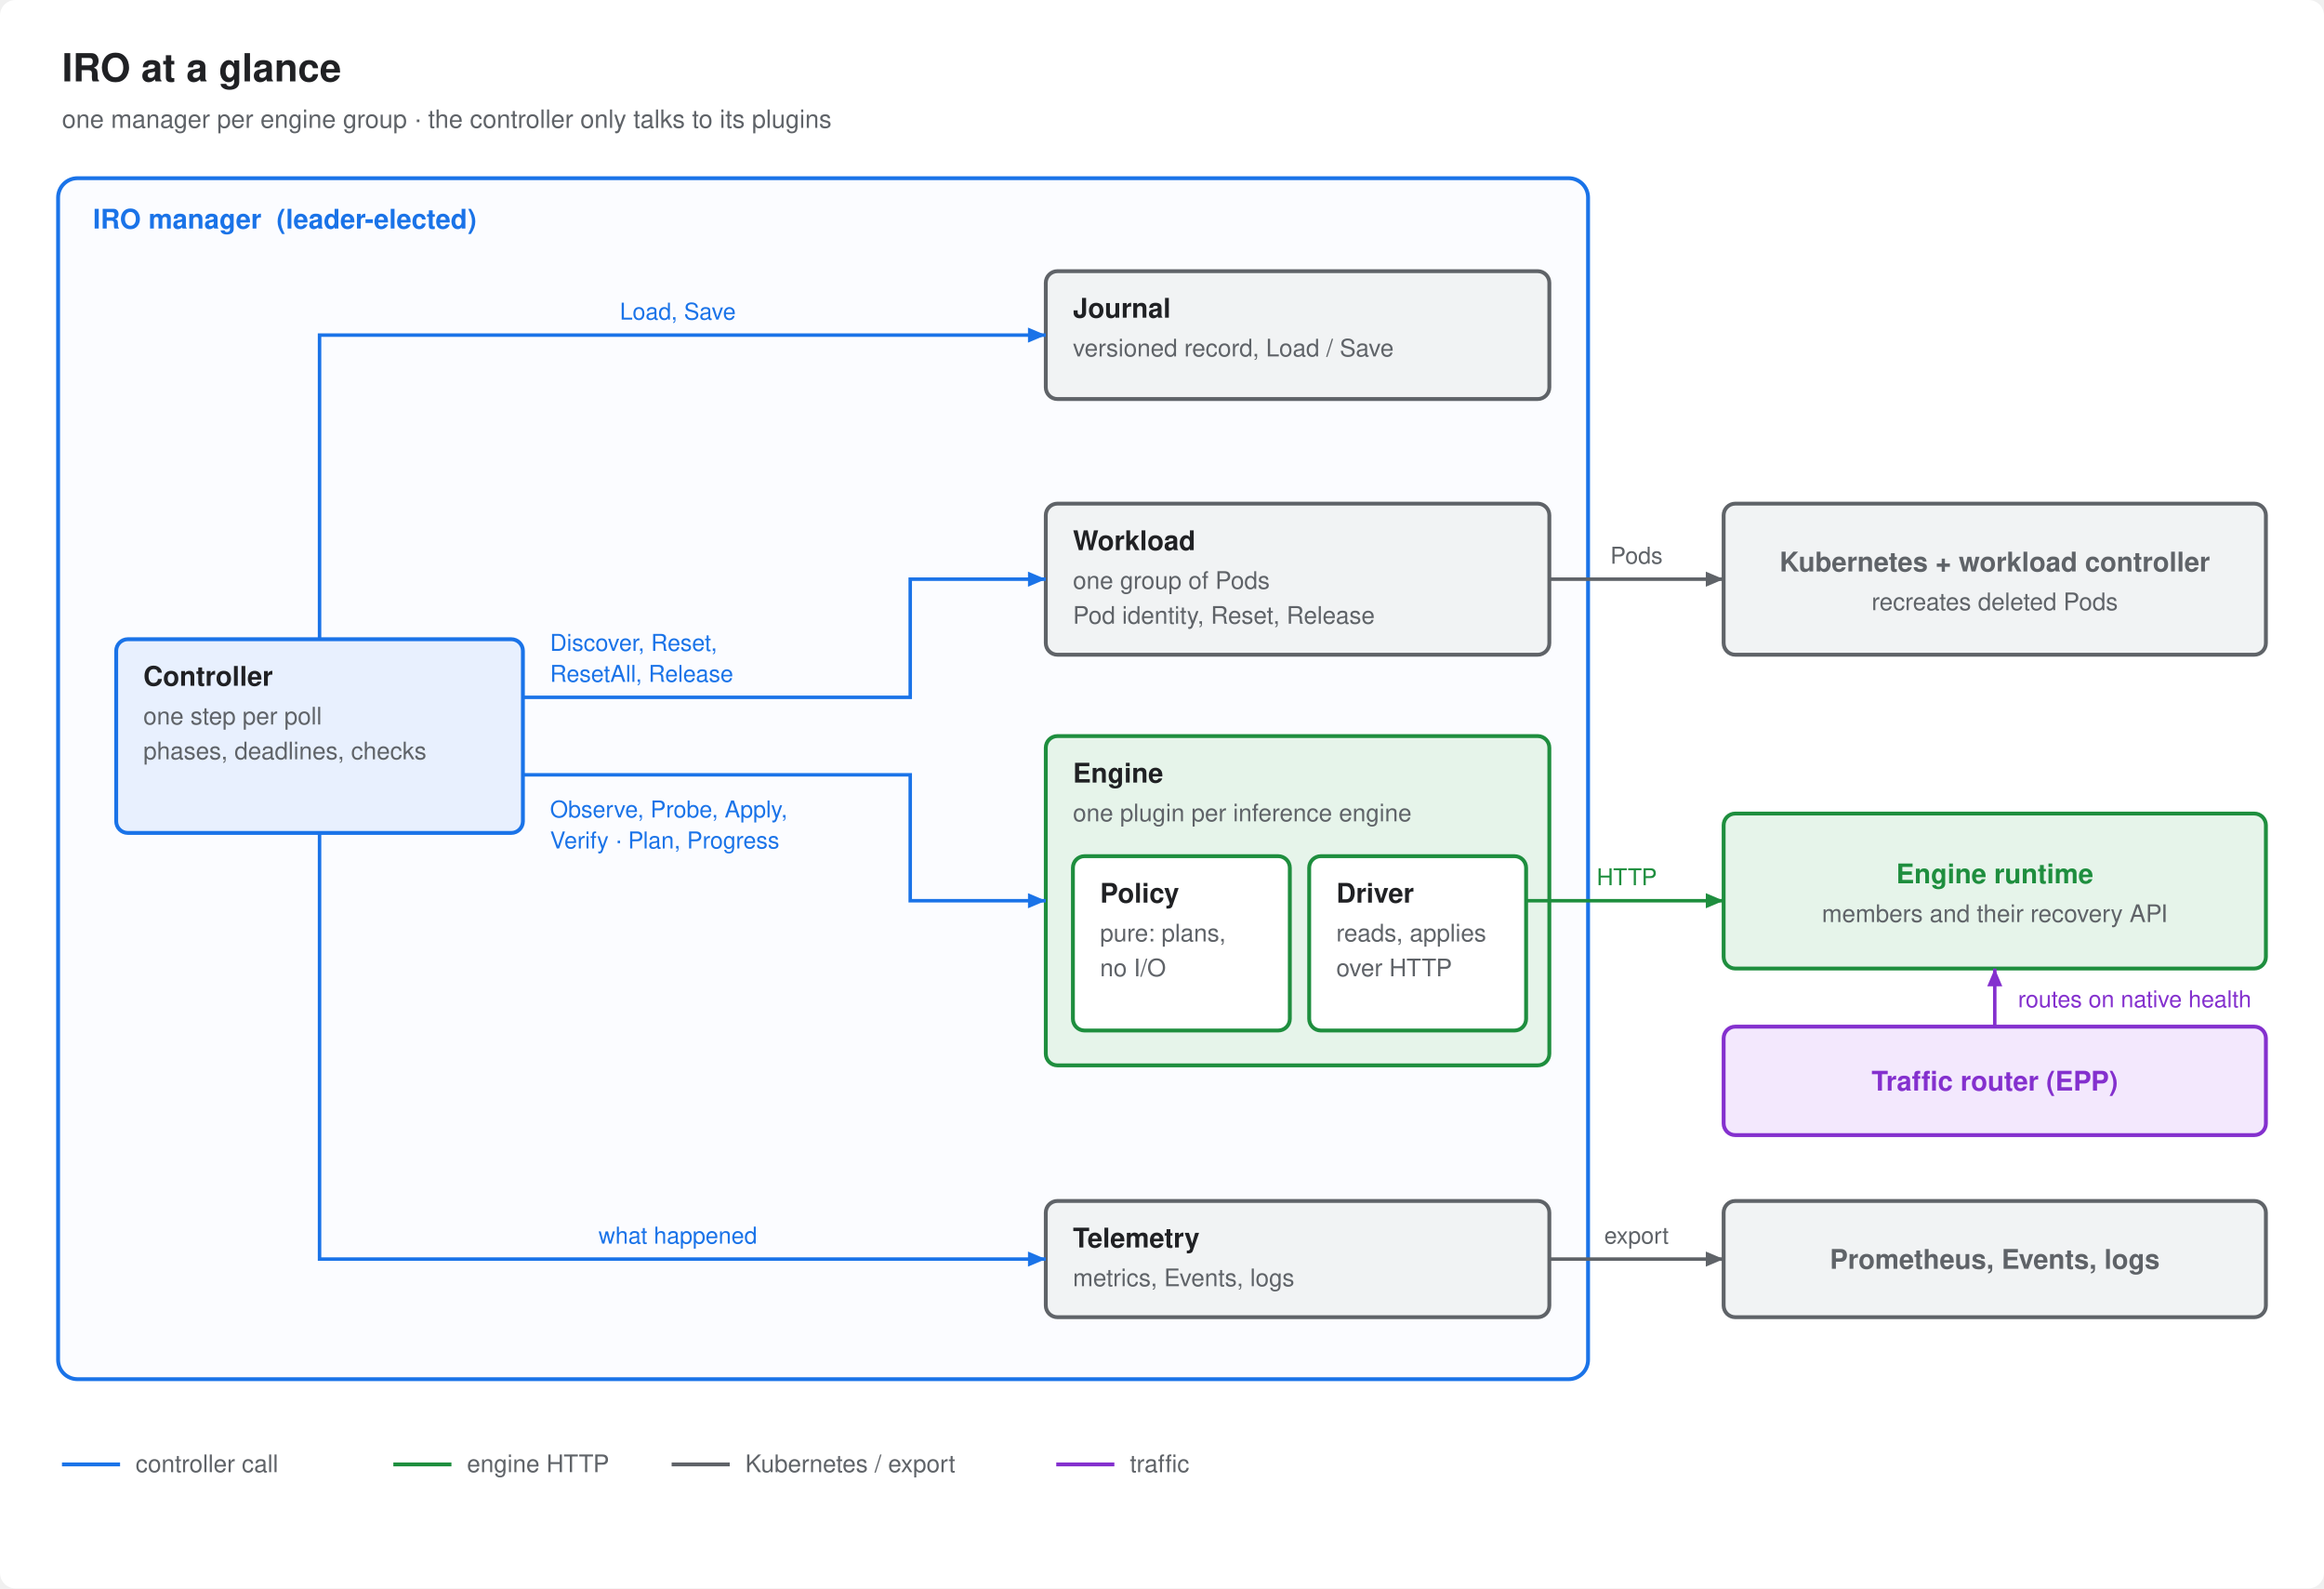
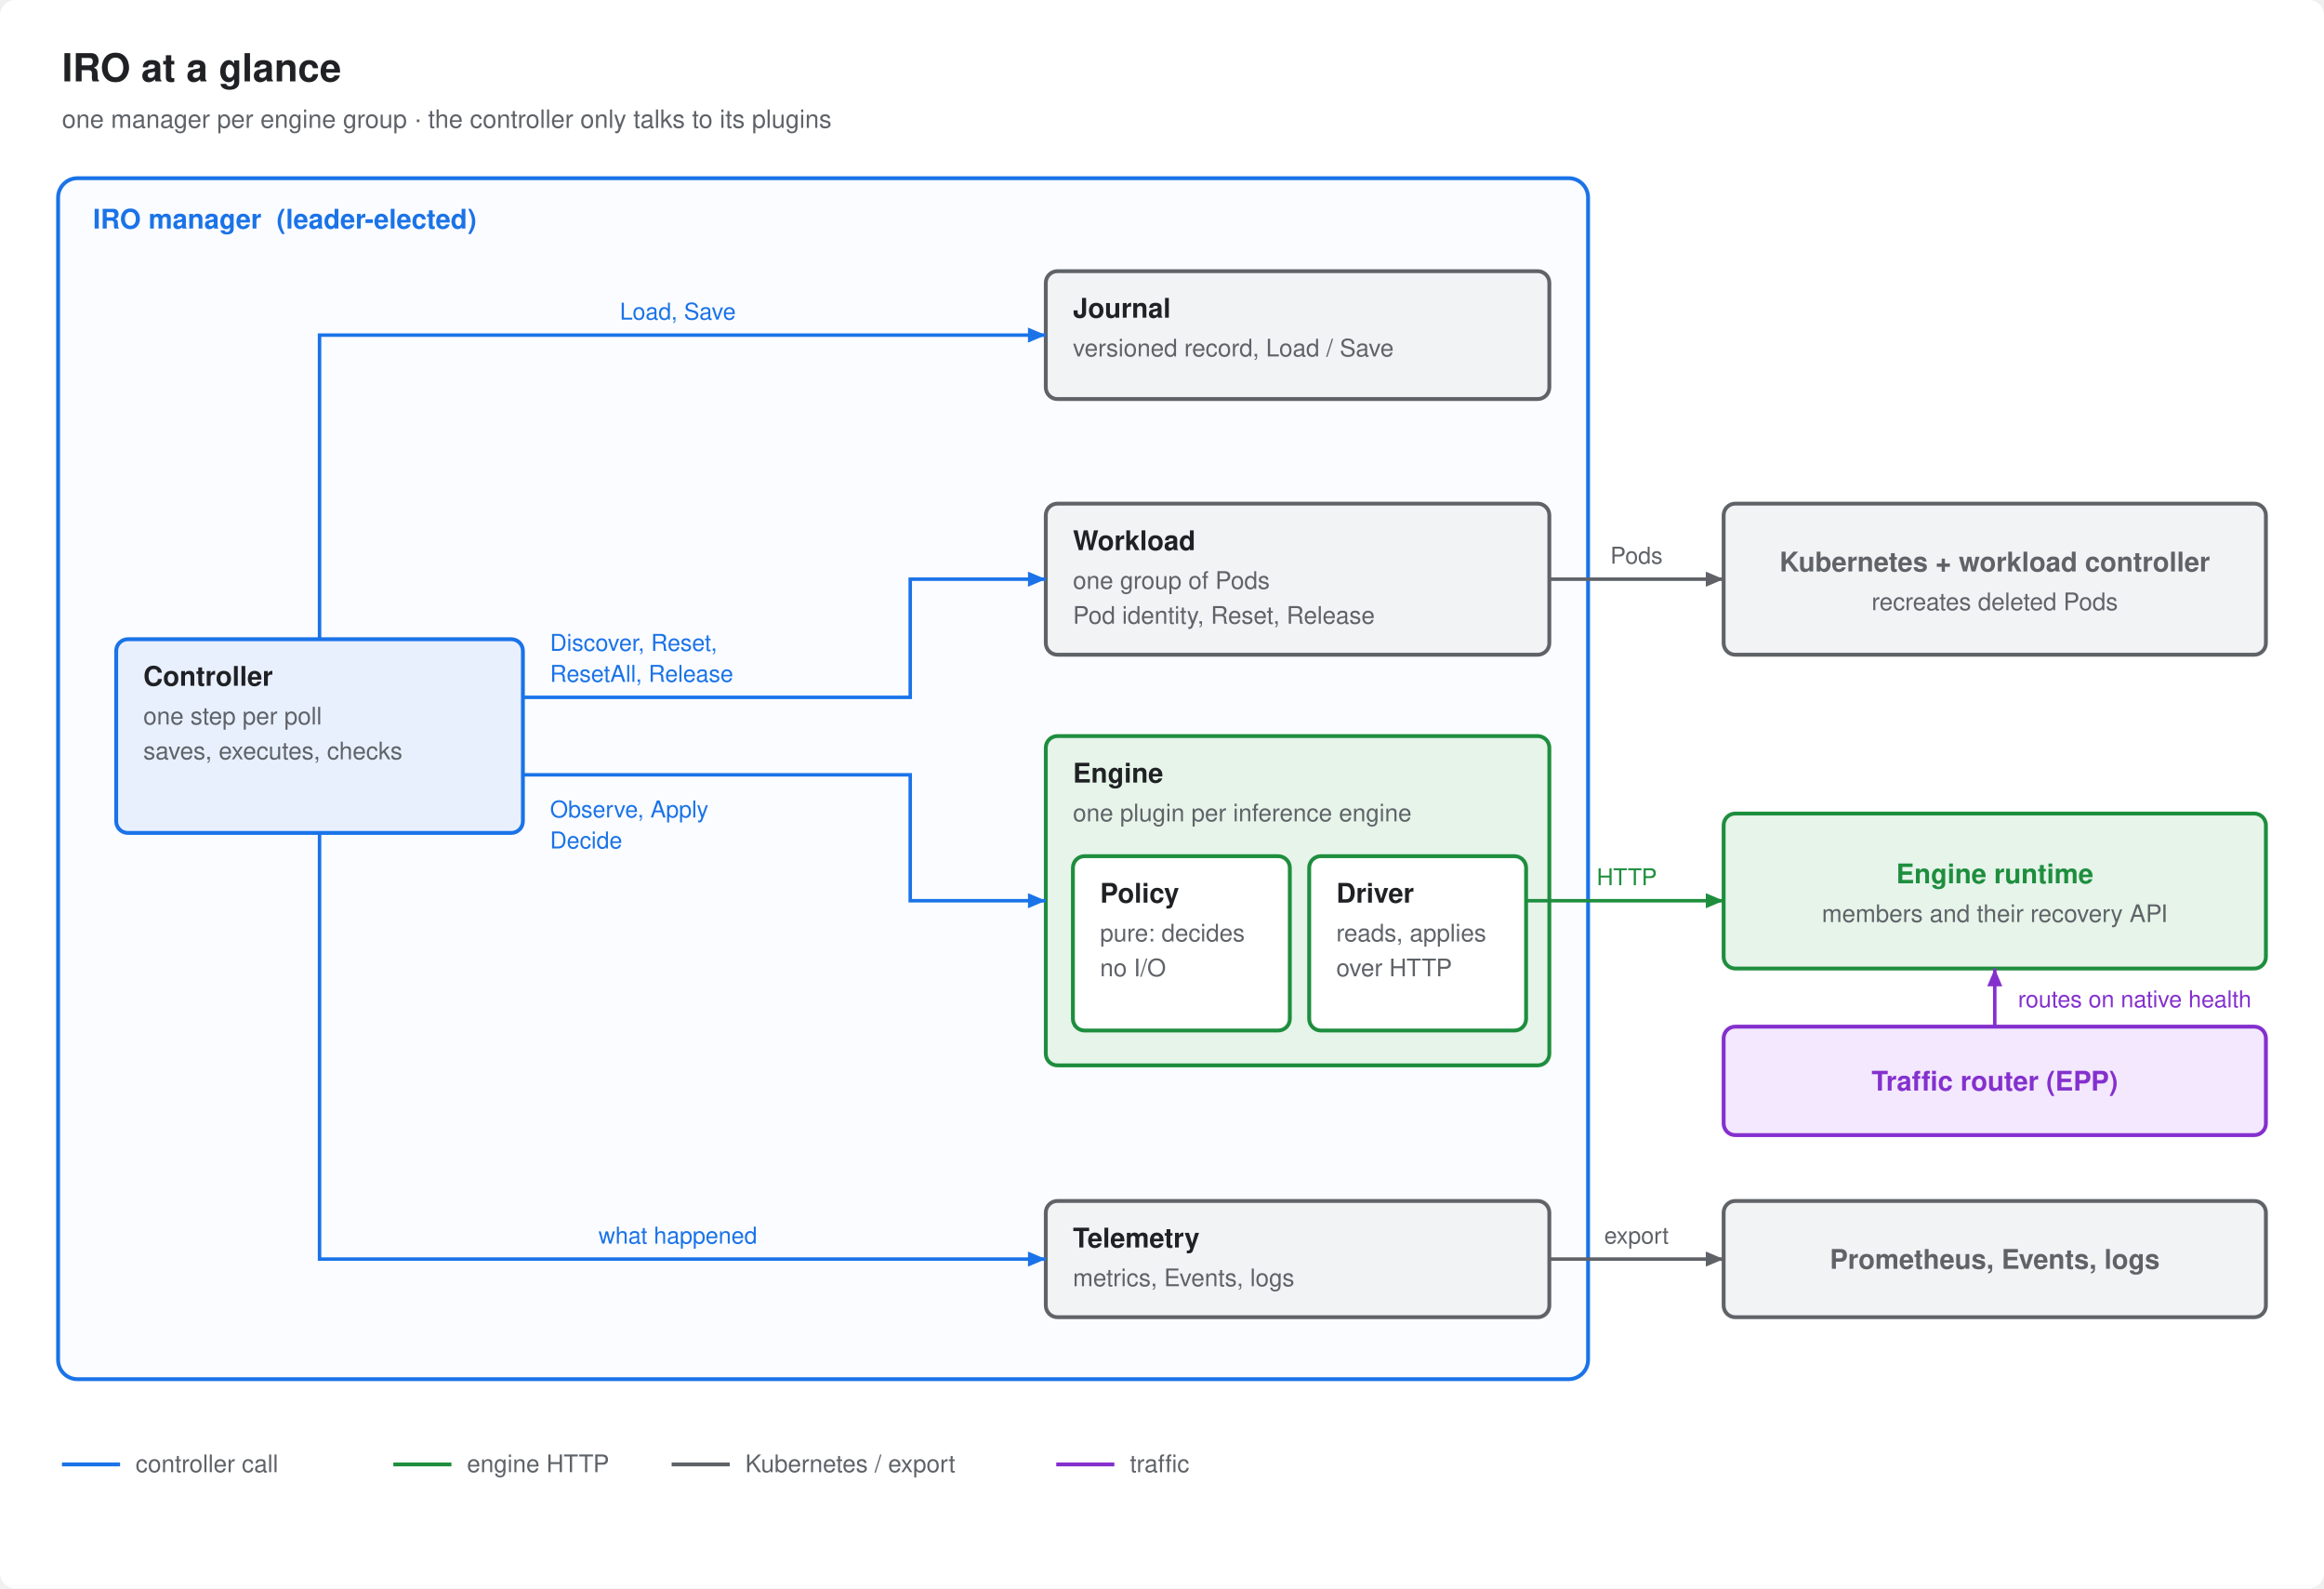
<svg xmlns="http://www.w3.org/2000/svg" width="1200" height="820" viewBox="0 0 1200 820" font-family="-apple-system, 'Segoe UI', Helvetica, Arial, sans-serif">
  <rect width="100%" height="100%" rx="8" fill="#ffffff" />
  <text x="32.0" y="42.0" font-size="20" fill="#202124" text-anchor="start" font-weight="700" xml:space="preserve">IRO at a glance</text>
  <text x="32.0" y="66.0" font-size="13" fill="#5f6368" text-anchor="start" xml:space="preserve">one manager per engine group · the controller only talks to its plugins</text>
  <rect x="30.0" y="92.0" width="790.0" height="620.0" rx="10" fill="#fbfcff" stroke="#1a73e8" stroke-width="2" />
  <text x="48.0" y="118.0" font-size="14" fill="#1a73e8" text-anchor="start" font-weight="700" xml:space="preserve">IRO manager  (leader-elected)</text>
  <rect x="60.0" y="330.0" width="210.0" height="100.0" rx="6" fill="#e8f0fe" stroke="#1a73e8" stroke-width="2" />
  <text x="74.0" y="354.0" font-size="14" fill="#202124" text-anchor="start" font-weight="700" xml:space="preserve">Controller</text>
  <text x="74.0" y="374.0" font-size="12.5" fill="#5f6368" text-anchor="start" xml:space="preserve">one step per poll</text>
-   <text x="74.0" y="392.0" font-size="12.5" fill="#5f6368" text-anchor="start" xml:space="preserve">phases, deadlines, checks</text>
+   <text x="74.0" y="392.0" font-size="12.5" fill="#5f6368" text-anchor="start" xml:space="preserve">saves, executes, checks</text>
  <rect x="540.0" y="140.0" width="260.0" height="66.0" rx="6" fill="#f1f3f4" stroke="#5f6368" stroke-width="2" />
  <text x="554.0" y="164.0" font-size="14" fill="#202124" text-anchor="start" font-weight="700" xml:space="preserve">Journal</text>
  <text x="554.0" y="184.0" font-size="12.5" fill="#5f6368" text-anchor="start" xml:space="preserve">versioned record, Load / Save</text>
  <rect x="540.0" y="260.0" width="260.0" height="78.0" rx="6" fill="#f1f3f4" stroke="#5f6368" stroke-width="2" />
  <text x="554.0" y="284.0" font-size="14" fill="#202124" text-anchor="start" font-weight="700" xml:space="preserve">Workload</text>
  <text x="554.0" y="304.0" font-size="12.5" fill="#5f6368" text-anchor="start" xml:space="preserve">one group of Pods</text>
  <text x="554.0" y="322.0" font-size="12.5" fill="#5f6368" text-anchor="start" xml:space="preserve">Pod identity, Reset, Release</text>
  <rect x="540.0" y="380.0" width="260.0" height="170.0" rx="6" fill="#e6f4ea" stroke="#1e8e3e" stroke-width="2" />
  <text x="554.0" y="404.0" font-size="14" fill="#202124" text-anchor="start" font-weight="700" xml:space="preserve">Engine</text>
  <text x="554.0" y="424.0" font-size="12.5" fill="#5f6368" text-anchor="start" xml:space="preserve">one plugin per inference engine</text>
  <rect x="554.0" y="442.0" width="112.0" height="90.0" rx="6" fill="#ffffff" stroke="#1e8e3e" stroke-width="2" />
  <text x="568.0" y="466.0" font-size="14" fill="#202124" text-anchor="start" font-weight="700" xml:space="preserve">Policy</text>
-   <text x="568.0" y="486.0" font-size="12.5" fill="#5f6368" text-anchor="start" xml:space="preserve">pure: plans,</text>
+   <text x="568.0" y="486.0" font-size="12.5" fill="#5f6368" text-anchor="start" xml:space="preserve">pure: decides</text>
  <text x="568.0" y="504.0" font-size="12.5" fill="#5f6368" text-anchor="start" xml:space="preserve">no I/O</text>
  <rect x="676.0" y="442.0" width="112.0" height="90.0" rx="6" fill="#ffffff" stroke="#1e8e3e" stroke-width="2" />
  <text x="690.0" y="466.0" font-size="14" fill="#202124" text-anchor="start" font-weight="700" xml:space="preserve">Driver</text>
  <text x="690.0" y="486.0" font-size="12.5" fill="#5f6368" text-anchor="start" xml:space="preserve">reads, applies</text>
  <text x="690.0" y="504.0" font-size="12.5" fill="#5f6368" text-anchor="start" xml:space="preserve">over HTTP</text>
  <rect x="540.0" y="620.0" width="260.0" height="60.0" rx="6" fill="#f1f3f4" stroke="#5f6368" stroke-width="2" />
  <text x="554.0" y="644.0" font-size="14" fill="#202124" text-anchor="start" font-weight="700" xml:space="preserve">Telemetry</text>
  <text x="554.0" y="664.0" font-size="12.5" fill="#5f6368" text-anchor="start" xml:space="preserve">metrics, Events, logs</text>
  <path d="M 165.0 330.0 L 165.0 173.0 L 540.0 173.0" fill="none" stroke="#1a73e8" stroke-width="1.8" />
  <polygon points="540.0,173.0 530.8,176.9 530.8,169.1" fill="#1a73e8" />
  <text x="350.0" y="165.0" font-size="12" fill="#1a73e8" text-anchor="middle" xml:space="preserve">Load, Save</text>
  <path d="M 270.0 360.0 L 470.0 360.0 L 470.0 299.0 L 540.0 299.0" fill="none" stroke="#1a73e8" stroke-width="1.8" />
  <polygon points="540.0,299.0 530.8,302.9 530.8,295.1" fill="#1a73e8" />
  <text x="284.0" y="336.0" font-size="12" fill="#1a73e8" text-anchor="start" xml:space="preserve">Discover, Reset,</text>
  <text x="284.0" y="352.0" font-size="12" fill="#1a73e8" text-anchor="start" xml:space="preserve">ResetAll, Release</text>
  <path d="M 270.0 400.0 L 470.0 400.0 L 470.0 465.0 L 540.0 465.0" fill="none" stroke="#1a73e8" stroke-width="1.8" />
  <polygon points="540.0,465.0 530.8,468.9 530.8,461.1" fill="#1a73e8" />
-   <text x="284.0" y="422.0" font-size="12" fill="#1a73e8" text-anchor="start" xml:space="preserve">Observe, Probe, Apply,</text>
-   <text x="284.0" y="438.0" font-size="12" fill="#1a73e8" text-anchor="start" xml:space="preserve">Verify · Plan, Progress</text>
+   <text x="284.0" y="422.0" font-size="12" fill="#1a73e8" text-anchor="start" xml:space="preserve">Observe, Apply</text>
+   <text x="284.0" y="438.0" font-size="12" fill="#1a73e8" text-anchor="start" xml:space="preserve">Decide</text>
  <path d="M 165.0 430.0 L 165.0 650.0 L 540.0 650.0" fill="none" stroke="#1a73e8" stroke-width="1.8" />
  <polygon points="540.0,650.0 530.8,653.9 530.8,646.1" fill="#1a73e8" />
  <text x="350.0" y="642.0" font-size="12" fill="#1a73e8" text-anchor="middle" xml:space="preserve">what happened</text>
  <rect x="890.0" y="260.0" width="280.0" height="78.0" rx="6" fill="#f1f3f4" stroke="#5f6368" stroke-width="2" />
  <text x="1030.0" y="295.0" font-size="14" fill="#5f6368" text-anchor="middle" font-weight="700" xml:space="preserve">Kubernetes + workload controller</text>
  <text x="1030.0" y="315.0" font-size="12.5" fill="#5f6368" text-anchor="middle" xml:space="preserve">recreates deleted Pods</text>
  <rect x="890.0" y="420.0" width="280.0" height="80.0" rx="6" fill="#e6f4ea" stroke="#1e8e3e" stroke-width="2" />
  <text x="1030.0" y="456.0" font-size="14" fill="#1e8e3e" text-anchor="middle" font-weight="700" xml:space="preserve">Engine runtime</text>
  <text x="1030.0" y="476.0" font-size="12.5" fill="#5f6368" text-anchor="middle" xml:space="preserve">members and their recovery API</text>
  <rect x="890.0" y="530.0" width="280.0" height="56.0" rx="6" fill="#f3e8fd" stroke="#8430ce" stroke-width="2" />
  <text x="1030.0" y="563.0" font-size="14" fill="#8430ce" text-anchor="middle" font-weight="700" xml:space="preserve">Traffic router (EPP)</text>
  <rect x="890.0" y="620.0" width="280.0" height="60.0" rx="6" fill="#f1f3f4" stroke="#5f6368" stroke-width="2" />
  <text x="1030.0" y="655.0" font-size="14" fill="#5f6368" text-anchor="middle" font-weight="700" xml:space="preserve">Prometheus, Events, logs</text>
  <path d="M 800.0 299.0 L 890.0 299.0" fill="none" stroke="#5f6368" stroke-width="1.8" />
  <polygon points="890.0,299.0 880.8,302.9 880.8,295.1" fill="#5f6368" />
  <text x="845.0" y="291.0" font-size="12" fill="#5f6368" text-anchor="middle" xml:space="preserve">Pods</text>
  <path d="M 788.0 465.0 L 890.0 465.0" fill="none" stroke="#1e8e3e" stroke-width="1.8" />
  <polygon points="890.0,465.0 880.8,468.9 880.8,461.1" fill="#1e8e3e" />
  <text x="840.0" y="457.0" font-size="12" fill="#1e8e3e" text-anchor="middle" xml:space="preserve">HTTP</text>
  <path d="M 800.0 650.0 L 890.0 650.0" fill="none" stroke="#5f6368" stroke-width="1.8" />
  <polygon points="890.0,650.0 880.8,653.9 880.8,646.1" fill="#5f6368" />
  <text x="845.0" y="642.0" font-size="12" fill="#5f6368" text-anchor="middle" xml:space="preserve">export</text>
  <path d="M 1030.0 530.0 L 1030.0 500.0" fill="none" stroke="#8430ce" stroke-width="1.8" />
  <polygon points="1030.0,500.0 1033.9,509.2 1026.1,509.2" fill="#8430ce" />
  <text x="1042.0" y="520.0" font-size="12" fill="#8430ce" text-anchor="start" xml:space="preserve">routes on native health</text>
  <line x1="32.0" y1="756.0" x2="62.0" y2="756.0" stroke="#1a73e8" stroke-width="2" />
  <text x="70.0" y="760.0" font-size="12.5" fill="#5f6368" text-anchor="start" xml:space="preserve">controller call</text>
  <line x1="203.1" y1="756.0" x2="233.1" y2="756.0" stroke="#1e8e3e" stroke-width="2" />
  <text x="241.1" y="760.0" font-size="12.5" fill="#5f6368" text-anchor="start" xml:space="preserve">engine HTTP</text>
  <line x1="346.8" y1="756.0" x2="376.8" y2="756.0" stroke="#5f6368" stroke-width="2" />
  <text x="384.8" y="760.0" font-size="12.5" fill="#5f6368" text-anchor="start" xml:space="preserve">Kubernetes / export</text>
  <line x1="545.4" y1="756.0" x2="575.4" y2="756.0" stroke="#8430ce" stroke-width="2" />
  <text x="583.4" y="760.0" font-size="12.5" fill="#5f6368" text-anchor="start" xml:space="preserve">traffic</text>
</svg>
